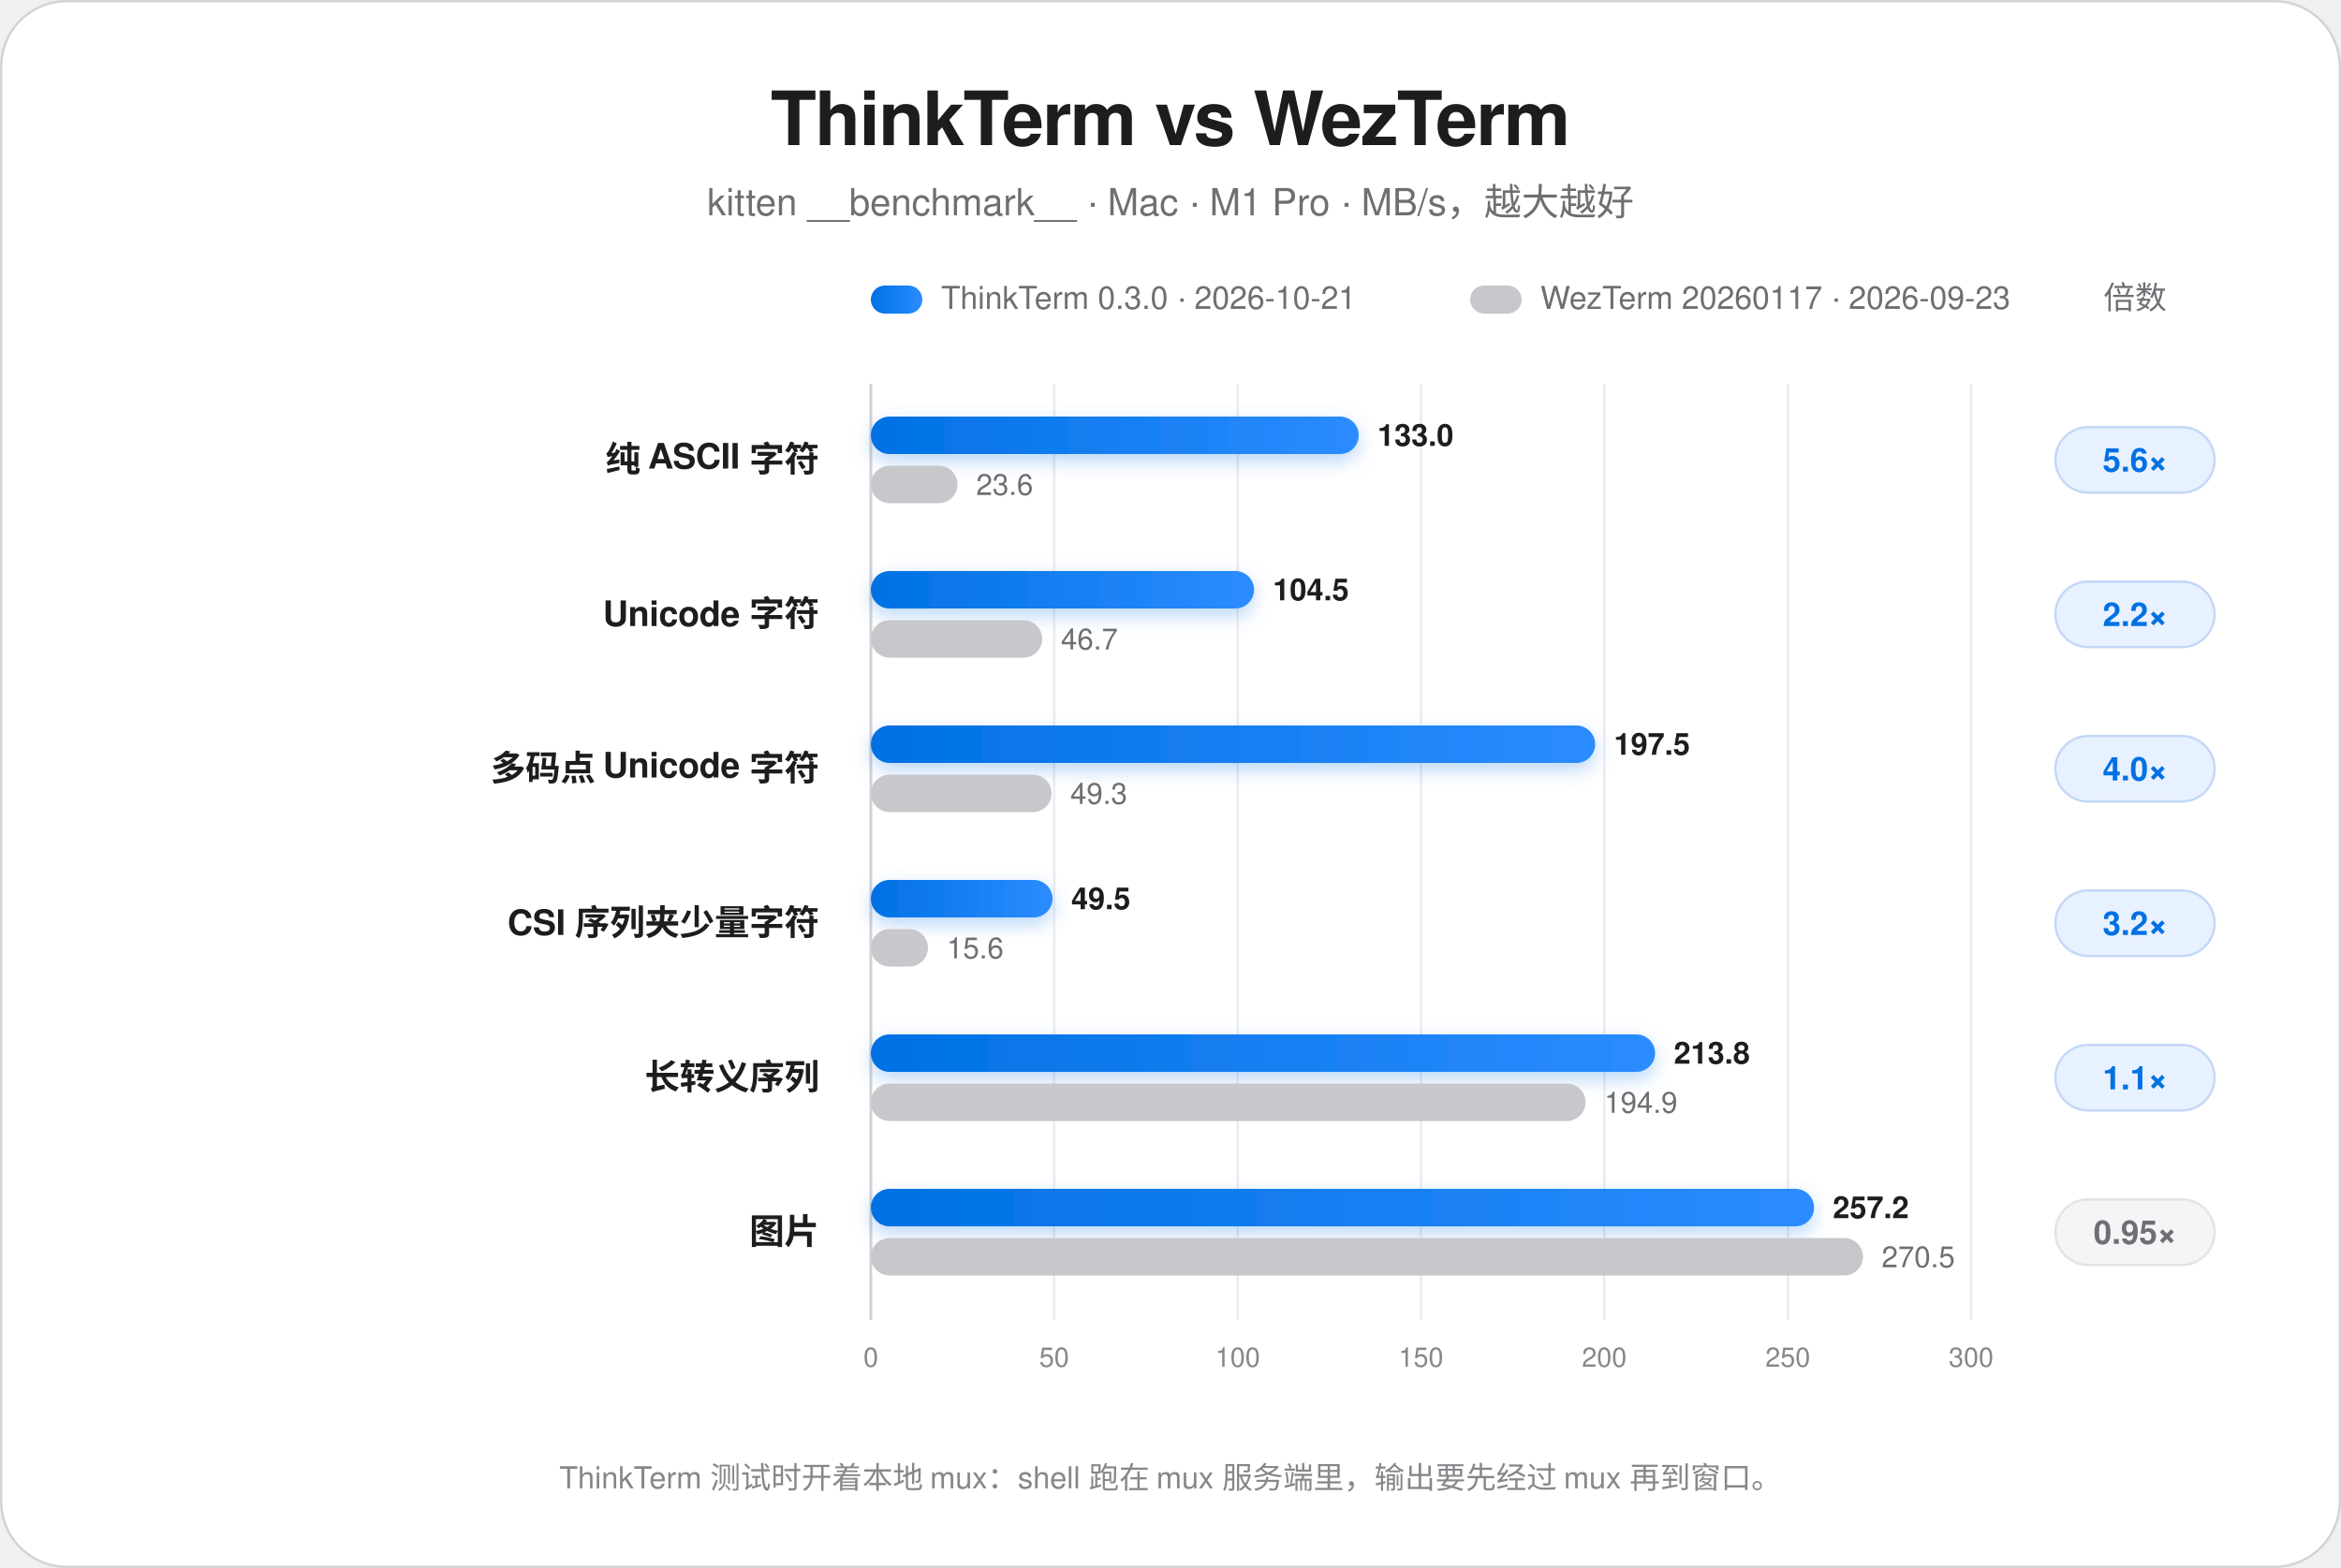
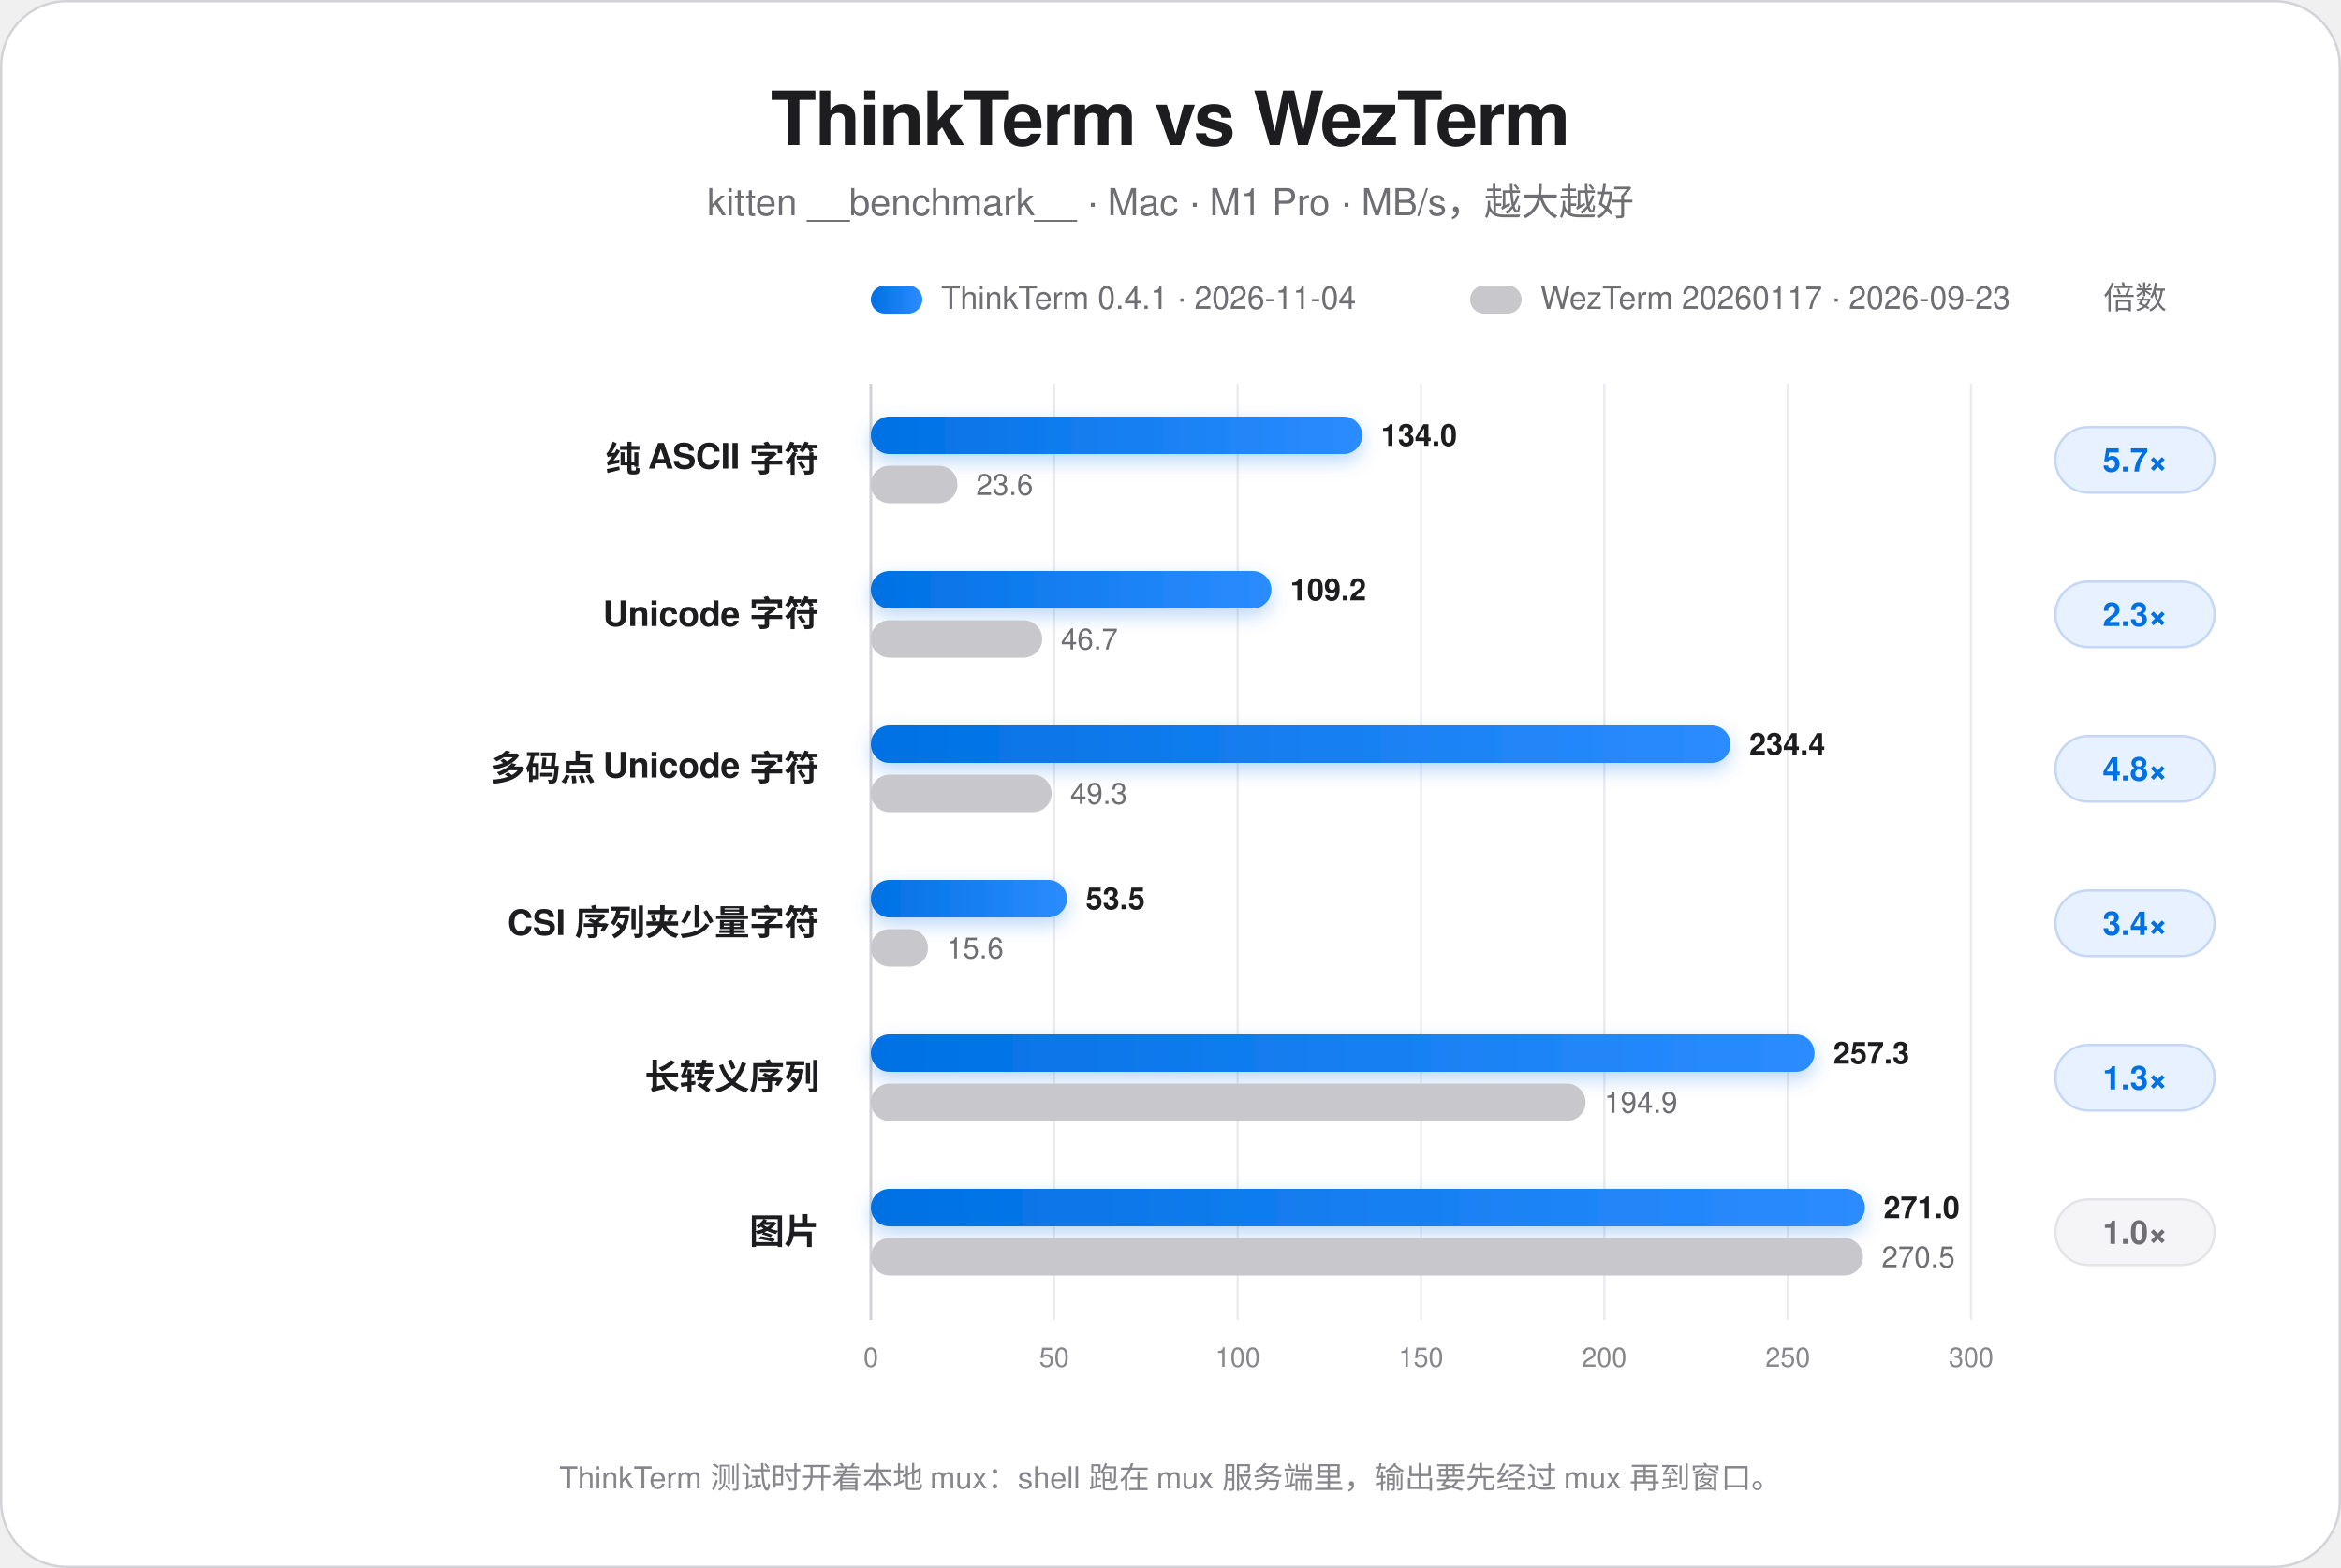
<svg xmlns="http://www.w3.org/2000/svg" viewBox="0 0 1000 670" width="1000" height="670" role="img" aria-labelledby="t d">
  <defs>
    <linearGradient id="ours" x1="0" y1="0" x2="1" y2="0">
      <stop offset="0" stop-color="#0071e3" />
      <stop offset="1" stop-color="#2b8cff" />
    </linearGradient>
    <filter id="glow" x="-10%" y="-80%" width="120%" height="300%">
      <feDropShadow dx="0" dy="3" stdDeviation="4" flood-color="#0071e3" flood-opacity="0.28" />
    </filter>
  </defs>
  <style>
text { font-family: -apple-system, BlinkMacSystemFont, 'SF Pro Display', 'SF Pro Text', 'Segoe UI', 'Helvetica Neue', Helvetica, Arial, 'PingFang SC', 'Hiragino Sans GB', 'Microsoft YaHei', 'Noto Sans CJK SC', sans-serif; fill: #1d1d1f; }
.headline { font-size: 32px; font-weight: 700; letter-spacing: -0.6px; }
.subhead { font-size: 16px; fill: #6e6e73; }
.label { font-size: 15px; font-weight: 600; letter-spacing: -0.1px; }
.legend { font-size: 13.5px; font-weight: 500; fill: #6e6e73; }
.val-ours { font-size: 13px; font-weight: 700; }
.val-theirs { font-size: 12.5px; font-weight: 500; fill: #6e6e73; }
.tick { font-size: 11.5px; fill: #86868b; }
.caption { font-size: 13px; font-weight: 500; fill: #86868b; }
.grid { stroke: #ececf0; stroke-width: 1; }
.axis { stroke: #d2d2d7; stroke-width: 1.2; }
.ours { fill: url(#ours); }
.ours-bar { fill: url(#ours); filter: url(#glow); }
.theirs { fill: #c7c7cc; }
.win { fill: #e8f1ff; stroke: #c4d7f6; }
.win-t { font-size: 14px; font-weight: 700; fill: #0071e3; }
.even { fill: #f5f5f7; stroke: #e3e3e8; }
.even-t { font-size: 14px; font-weight: 700; fill: #6e6e73; }
</style>
  <rect x="0.5" y="0.5" width="999" height="669" rx="28" fill="#ffffff" stroke="#d2d2d7" />
  <text x="500" y="62" class="headline" text-anchor="middle">ThinkTerm vs WezTerm</text>
  <text x="500" y="92" class="subhead" text-anchor="middle">kitten __benchmark__ · Mac · M1 Pro · MB/s，越大越好</text>
  <rect x="372" y="122" width="22" height="12" rx="6" class="ours" />
-   <text x="402" y="132" class="legend">ThinkTerm 0.3.0 · 2026-10-21</text>
+   <text x="402" y="132" class="legend">ThinkTerm 0.4.1 · 2026-11-04</text>
  <rect x="628" y="122" width="22" height="12" rx="6" class="theirs" />
  <text x="658" y="132" class="legend">WezTerm 20260117 · 2026-09-23</text>
  <text x="912" y="132" class="legend" text-anchor="middle">倍数</text>
  <line x1="450.3" y1="164" x2="450.3" y2="564" class="grid" />
  <text x="450.3" y="584" class="tick" text-anchor="middle">50</text>
  <line x1="528.7" y1="164" x2="528.7" y2="564" class="grid" />
  <text x="528.7" y="584" class="tick" text-anchor="middle">100</text>
  <line x1="607.0" y1="164" x2="607.0" y2="564" class="grid" />
  <text x="607.0" y="584" class="tick" text-anchor="middle">150</text>
  <line x1="685.3" y1="164" x2="685.3" y2="564" class="grid" />
  <text x="685.3" y="584" class="tick" text-anchor="middle">200</text>
  <line x1="763.7" y1="164" x2="763.7" y2="564" class="grid" />
  <text x="763.7" y="584" class="tick" text-anchor="middle">250</text>
  <line x1="842.0" y1="164" x2="842.0" y2="564" class="grid" />
  <text x="842.0" y="584" class="tick" text-anchor="middle">300</text>
  <line x1="372" y1="164" x2="372" y2="564" class="axis" />
  <text x="372" y="584" class="tick" text-anchor="middle">0</text>
  <text x="350" y="201.5" class="label" text-anchor="end">纯 ASCII 字符</text>
-   <rect x="372" y="178" width="208.4" height="16" rx="8.0" class="ours-bar" />
-   <text x="588.4" y="190.5" class="val-ours">133.0</text>
+   <rect x="372" y="178" width="209.9" height="16" rx="8.0" class="ours-bar" />
+   <text x="589.9" y="190.5" class="val-ours">134.0</text>
  <rect x="372" y="199" width="37.0" height="16" rx="8.0" class="theirs" />
  <text x="417.0" y="211.5" class="val-theirs">23.6</text>
  <rect x="878" y="182.5" width="68" height="28" rx="14" class="win" />
-   <text x="912" y="201.5" class="win-t" text-anchor="middle">5.6×</text>
+   <text x="912" y="201.5" class="win-t" text-anchor="middle">5.7×</text>
  <text x="350" y="267.5" class="label" text-anchor="end">Unicode 字符</text>
-   <rect x="372" y="244" width="163.7" height="16" rx="8.0" class="ours-bar" />
-   <text x="543.7" y="256.5" class="val-ours">104.5</text>
+   <rect x="372" y="244" width="171.1" height="16" rx="8.0" class="ours-bar" />
+   <text x="551.1" y="256.5" class="val-ours">109.2</text>
  <rect x="372" y="265" width="73.2" height="16" rx="8.0" class="theirs" />
  <text x="453.2" y="277.5" class="val-theirs">46.7</text>
  <rect x="878" y="248.5" width="68" height="28" rx="14" class="win" />
-   <text x="912" y="267.5" class="win-t" text-anchor="middle">2.2×</text>
+   <text x="912" y="267.5" class="win-t" text-anchor="middle">2.3×</text>
  <text x="350" y="333.5" class="label" text-anchor="end">多码点 Unicode 字符</text>
-   <rect x="372" y="310" width="309.4" height="16" rx="8.0" class="ours-bar" />
-   <text x="689.4" y="322.5" class="val-ours">197.5</text>
+   <rect x="372" y="310" width="367.2" height="16" rx="8.0" class="ours-bar" />
+   <text x="747.2" y="322.5" class="val-ours">234.4</text>
  <rect x="372" y="331" width="77.2" height="16" rx="8.0" class="theirs" />
  <text x="457.2" y="343.5" class="val-theirs">49.3</text>
  <rect x="878" y="314.5" width="68" height="28" rx="14" class="win" />
-   <text x="912" y="333.5" class="win-t" text-anchor="middle">4.0×</text>
+   <text x="912" y="333.5" class="win-t" text-anchor="middle">4.8×</text>
  <text x="350" y="399.5" class="label" text-anchor="end">CSI 序列夹少量字符</text>
-   <rect x="372" y="376" width="77.6" height="16" rx="8.0" class="ours-bar" />
-   <text x="457.6" y="388.5" class="val-ours">49.5</text>
+   <rect x="372" y="376" width="83.8" height="16" rx="8.0" class="ours-bar" />
+   <text x="463.8" y="388.5" class="val-ours">53.5</text>
  <rect x="372" y="397" width="24.4" height="16" rx="8.0" class="theirs" />
  <text x="404.4" y="409.5" class="val-theirs">15.6</text>
  <rect x="878" y="380.5" width="68" height="28" rx="14" class="win" />
-   <text x="912" y="399.5" class="win-t" text-anchor="middle">3.2×</text>
+   <text x="912" y="399.5" class="win-t" text-anchor="middle">3.4×</text>
  <text x="350" y="465.5" class="label" text-anchor="end">长转义序列</text>
-   <rect x="372" y="442" width="335.0" height="16" rx="8.0" class="ours-bar" />
-   <text x="715.0" y="454.5" class="val-ours">213.8</text>
+   <rect x="372" y="442" width="403.1" height="16" rx="8.0" class="ours-bar" />
+   <text x="783.1" y="454.5" class="val-ours">257.3</text>
  <rect x="372" y="463" width="305.3" height="16" rx="8.0" class="theirs" />
  <text x="685.3" y="475.5" class="val-theirs">194.9</text>
  <rect x="878" y="446.5" width="68" height="28" rx="14" class="win" />
-   <text x="912" y="465.5" class="win-t" text-anchor="middle">1.1×</text>
+   <text x="912" y="465.5" class="win-t" text-anchor="middle">1.3×</text>
  <text x="350" y="531.5" class="label" text-anchor="end">图片</text>
-   <rect x="372" y="508" width="402.9" height="16" rx="8.0" class="ours-bar" />
-   <text x="782.9" y="520.5" class="val-ours">257.2</text>
+   <rect x="372" y="508" width="424.6" height="16" rx="8.0" class="ours-bar" />
+   <text x="804.6" y="520.5" class="val-ours">271.0</text>
  <rect x="372" y="529" width="423.8" height="16" rx="8.0" class="theirs" />
  <text x="803.8" y="541.5" class="val-theirs">270.5</text>
  <rect x="878" y="512.5" width="68" height="28" rx="14" class="even" />
-   <text x="912" y="531.5" class="even-t" text-anchor="middle">0.95×</text>
+   <text x="912" y="531.5" class="even-t" text-anchor="middle">1.0×</text>
  <text x="500" y="636" class="caption" text-anchor="middle">ThinkTerm 测试时开着本地 mux：shell 跑在 mux 服务端里，输出要先经过 mux 再到窗口。</text>
</svg>
